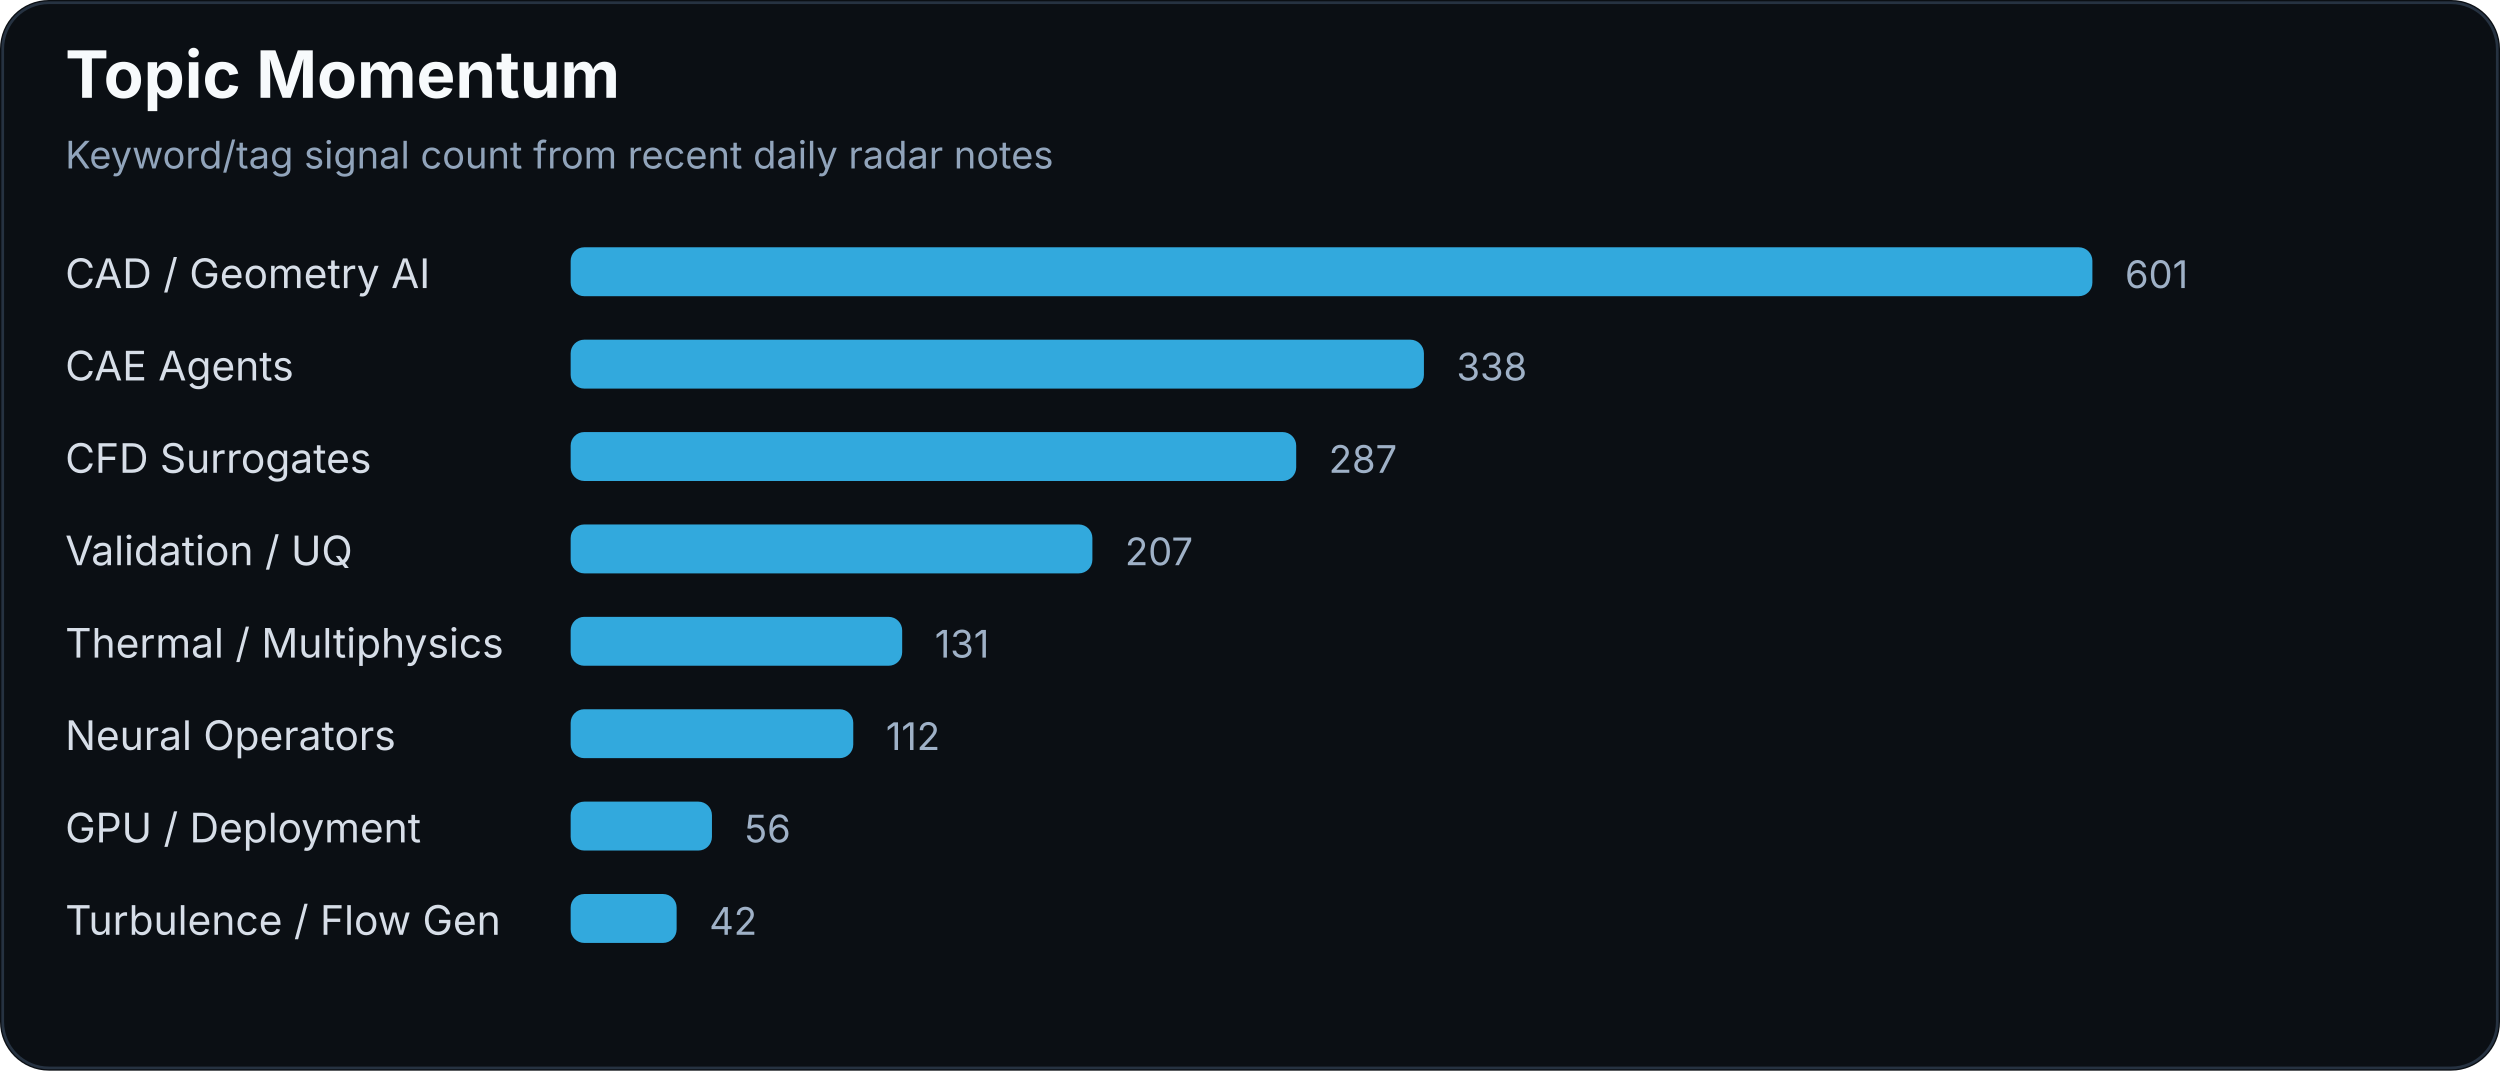
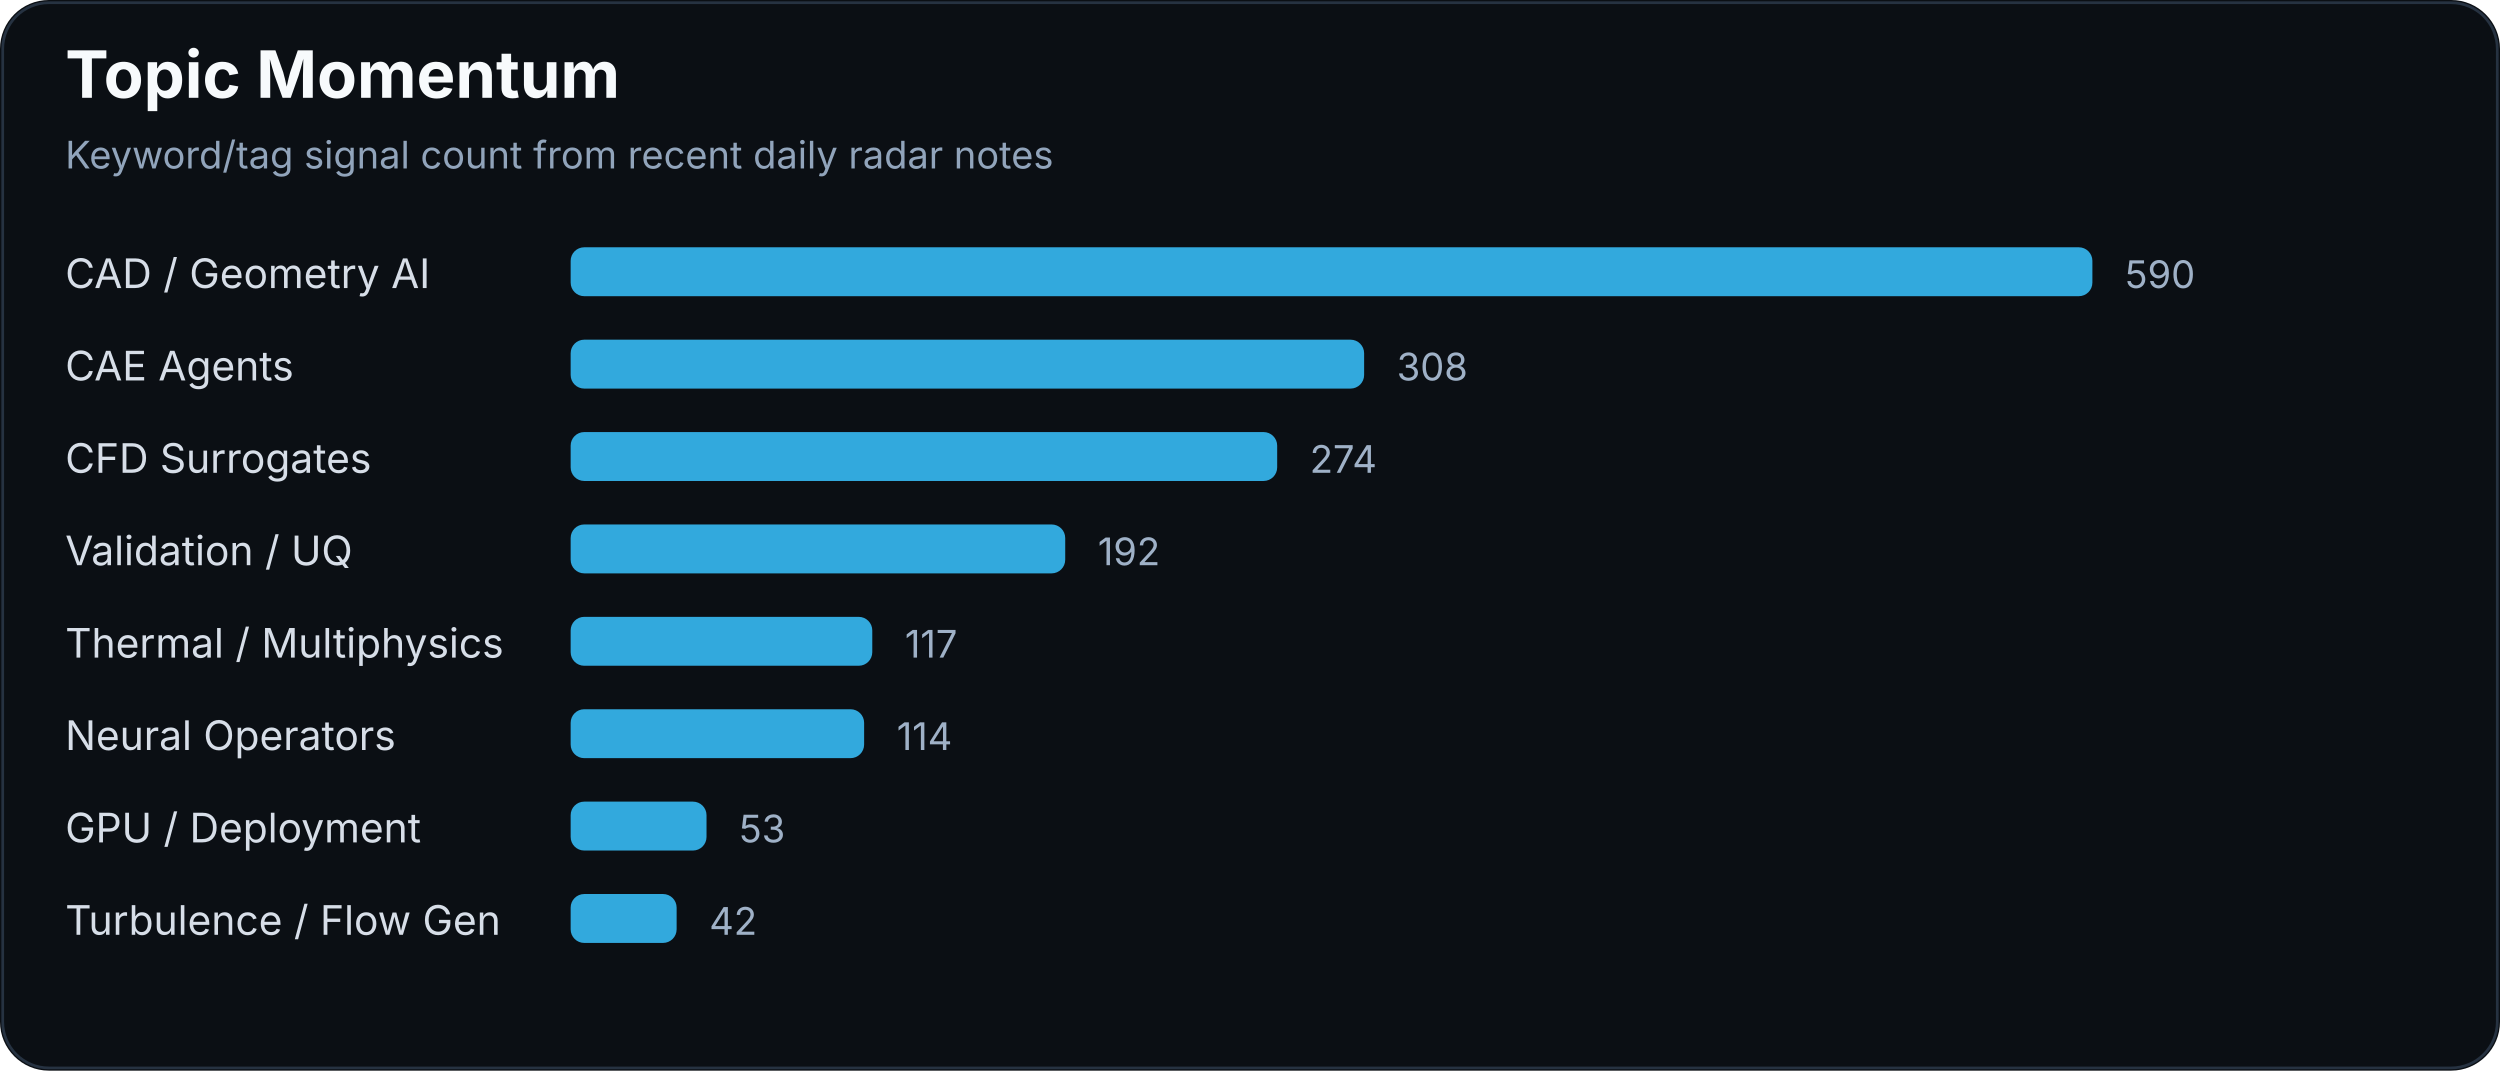
<svg xmlns="http://www.w3.org/2000/svg" width="920" height="394" viewBox="0 0 920 394">
  <rect width="100%" height="100%" rx="18" fill="#0b0f14" />
  <rect x="1" y="1" width="918" height="392" rx="17" fill="none" stroke="#263241" />
  <text x="24" y="36" font-size="24" font-family="Inter, ui-sans-serif, system-ui, -apple-system, Segoe UI, sans-serif" font-weight="700" fill="#f7fafc">Topic Momentum</text>
  <text x="24" y="62" font-size="14" font-family="Inter, ui-sans-serif, system-ui, -apple-system, Segoe UI, sans-serif" fill="#91a4bb">Keyword/tag signal count from recent daily radar notes</text>
  <g font-family="Inter, ui-sans-serif, system-ui, -apple-system, Segoe UI, sans-serif">
    <text x="24" y="106" font-size="15" fill="#d7dee8">CAD / Geometry AI</text>
    <rect x="210" y="91" width="560" height="18" rx="5" fill="#38bdf8" opacity="0.88" />
-     <text x="782" y="106" font-size="14" fill="#9fb1c7">601</text>
+     <text x="782" y="106" font-size="14" fill="#9fb1c7">590</text>
    <text x="24" y="140" font-size="15" fill="#d7dee8">CAE Agents</text>
-     <rect x="210" y="125" width="314" height="18" rx="5" fill="#38bdf8" opacity="0.88" />
-     <text x="536" y="140" font-size="14" fill="#9fb1c7">338</text>
+     <rect x="210" y="125" width="292" height="18" rx="5" fill="#38bdf8" opacity="0.88" />
+     <text x="514" y="140" font-size="14" fill="#9fb1c7">308</text>
    <text x="24" y="174" font-size="15" fill="#d7dee8">CFD Surrogates</text>
-     <rect x="210" y="159" width="267" height="18" rx="5" fill="#38bdf8" opacity="0.88" />
-     <text x="489" y="174" font-size="14" fill="#9fb1c7">287</text>
+     <rect x="210" y="159" width="260" height="18" rx="5" fill="#38bdf8" opacity="0.88" />
+     <text x="482" y="174" font-size="14" fill="#9fb1c7">274</text>
    <text x="24" y="208" font-size="15" fill="#d7dee8">Validation / UQ</text>
-     <rect x="210" y="193" width="192" height="18" rx="5" fill="#38bdf8" opacity="0.88" />
-     <text x="414" y="208" font-size="14" fill="#9fb1c7">207</text>
+     <rect x="210" y="193" width="182" height="18" rx="5" fill="#38bdf8" opacity="0.88" />
+     <text x="404" y="208" font-size="14" fill="#9fb1c7">192</text>
    <text x="24" y="242" font-size="15" fill="#d7dee8">Thermal / Multiphysics</text>
-     <rect x="210" y="227" width="122" height="18" rx="5" fill="#38bdf8" opacity="0.88" />
-     <text x="344" y="242" font-size="14" fill="#9fb1c7">131</text>
+     <rect x="210" y="227" width="111" height="18" rx="5" fill="#38bdf8" opacity="0.88" />
+     <text x="333" y="242" font-size="14" fill="#9fb1c7">117</text>
    <text x="24" y="276" font-size="15" fill="#d7dee8">Neural Operators</text>
-     <rect x="210" y="261" width="104" height="18" rx="5" fill="#38bdf8" opacity="0.88" />
-     <text x="326" y="276" font-size="14" fill="#9fb1c7">112</text>
+     <rect x="210" y="261" width="108" height="18" rx="5" fill="#38bdf8" opacity="0.88" />
+     <text x="330" y="276" font-size="14" fill="#9fb1c7">114</text>
    <text x="24" y="310" font-size="15" fill="#d7dee8">GPU / Deployment</text>
-     <rect x="210" y="295" width="52" height="18" rx="5" fill="#38bdf8" opacity="0.88" />
-     <text x="274" y="310" font-size="14" fill="#9fb1c7">56</text>
+     <rect x="210" y="295" width="50" height="18" rx="5" fill="#38bdf8" opacity="0.88" />
+     <text x="272" y="310" font-size="14" fill="#9fb1c7">53</text>
    <text x="24" y="344" font-size="15" fill="#d7dee8">Turbulence / Flow Gen</text>
    <rect x="210" y="329" width="39" height="18" rx="5" fill="#38bdf8" opacity="0.88" />
    <text x="261" y="344" font-size="14" fill="#9fb1c7">42</text>
  </g>
</svg>
